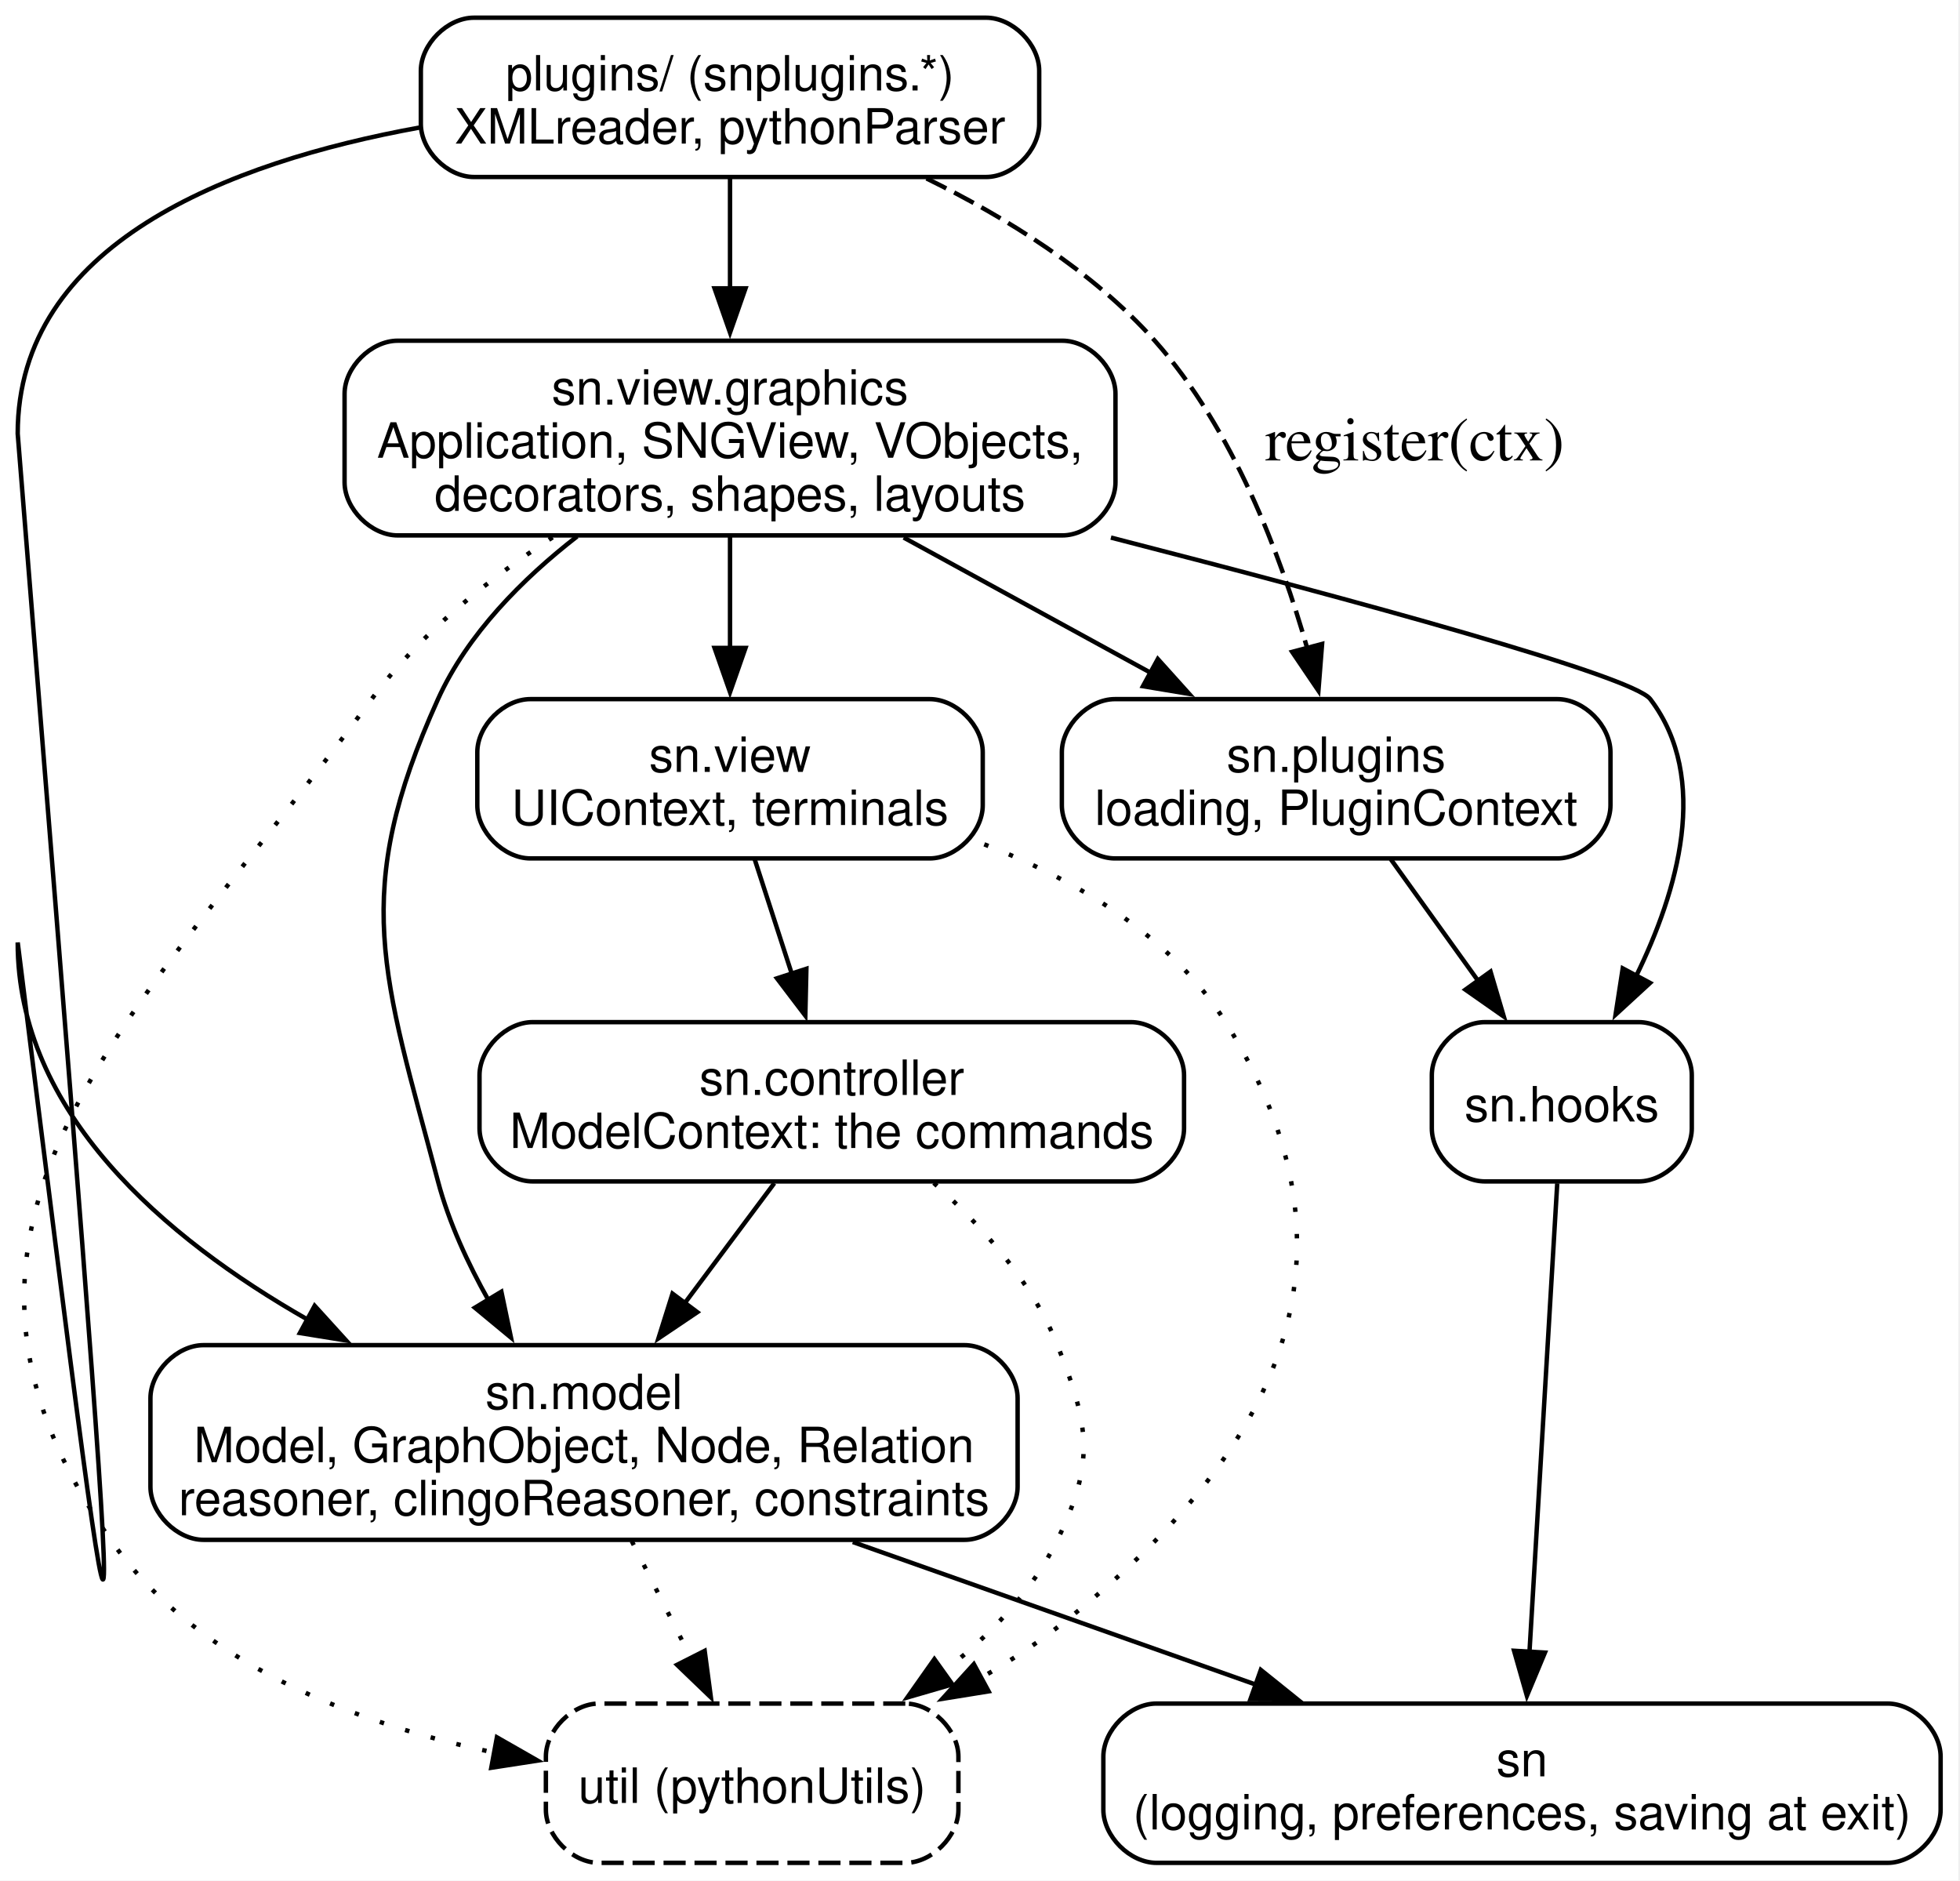
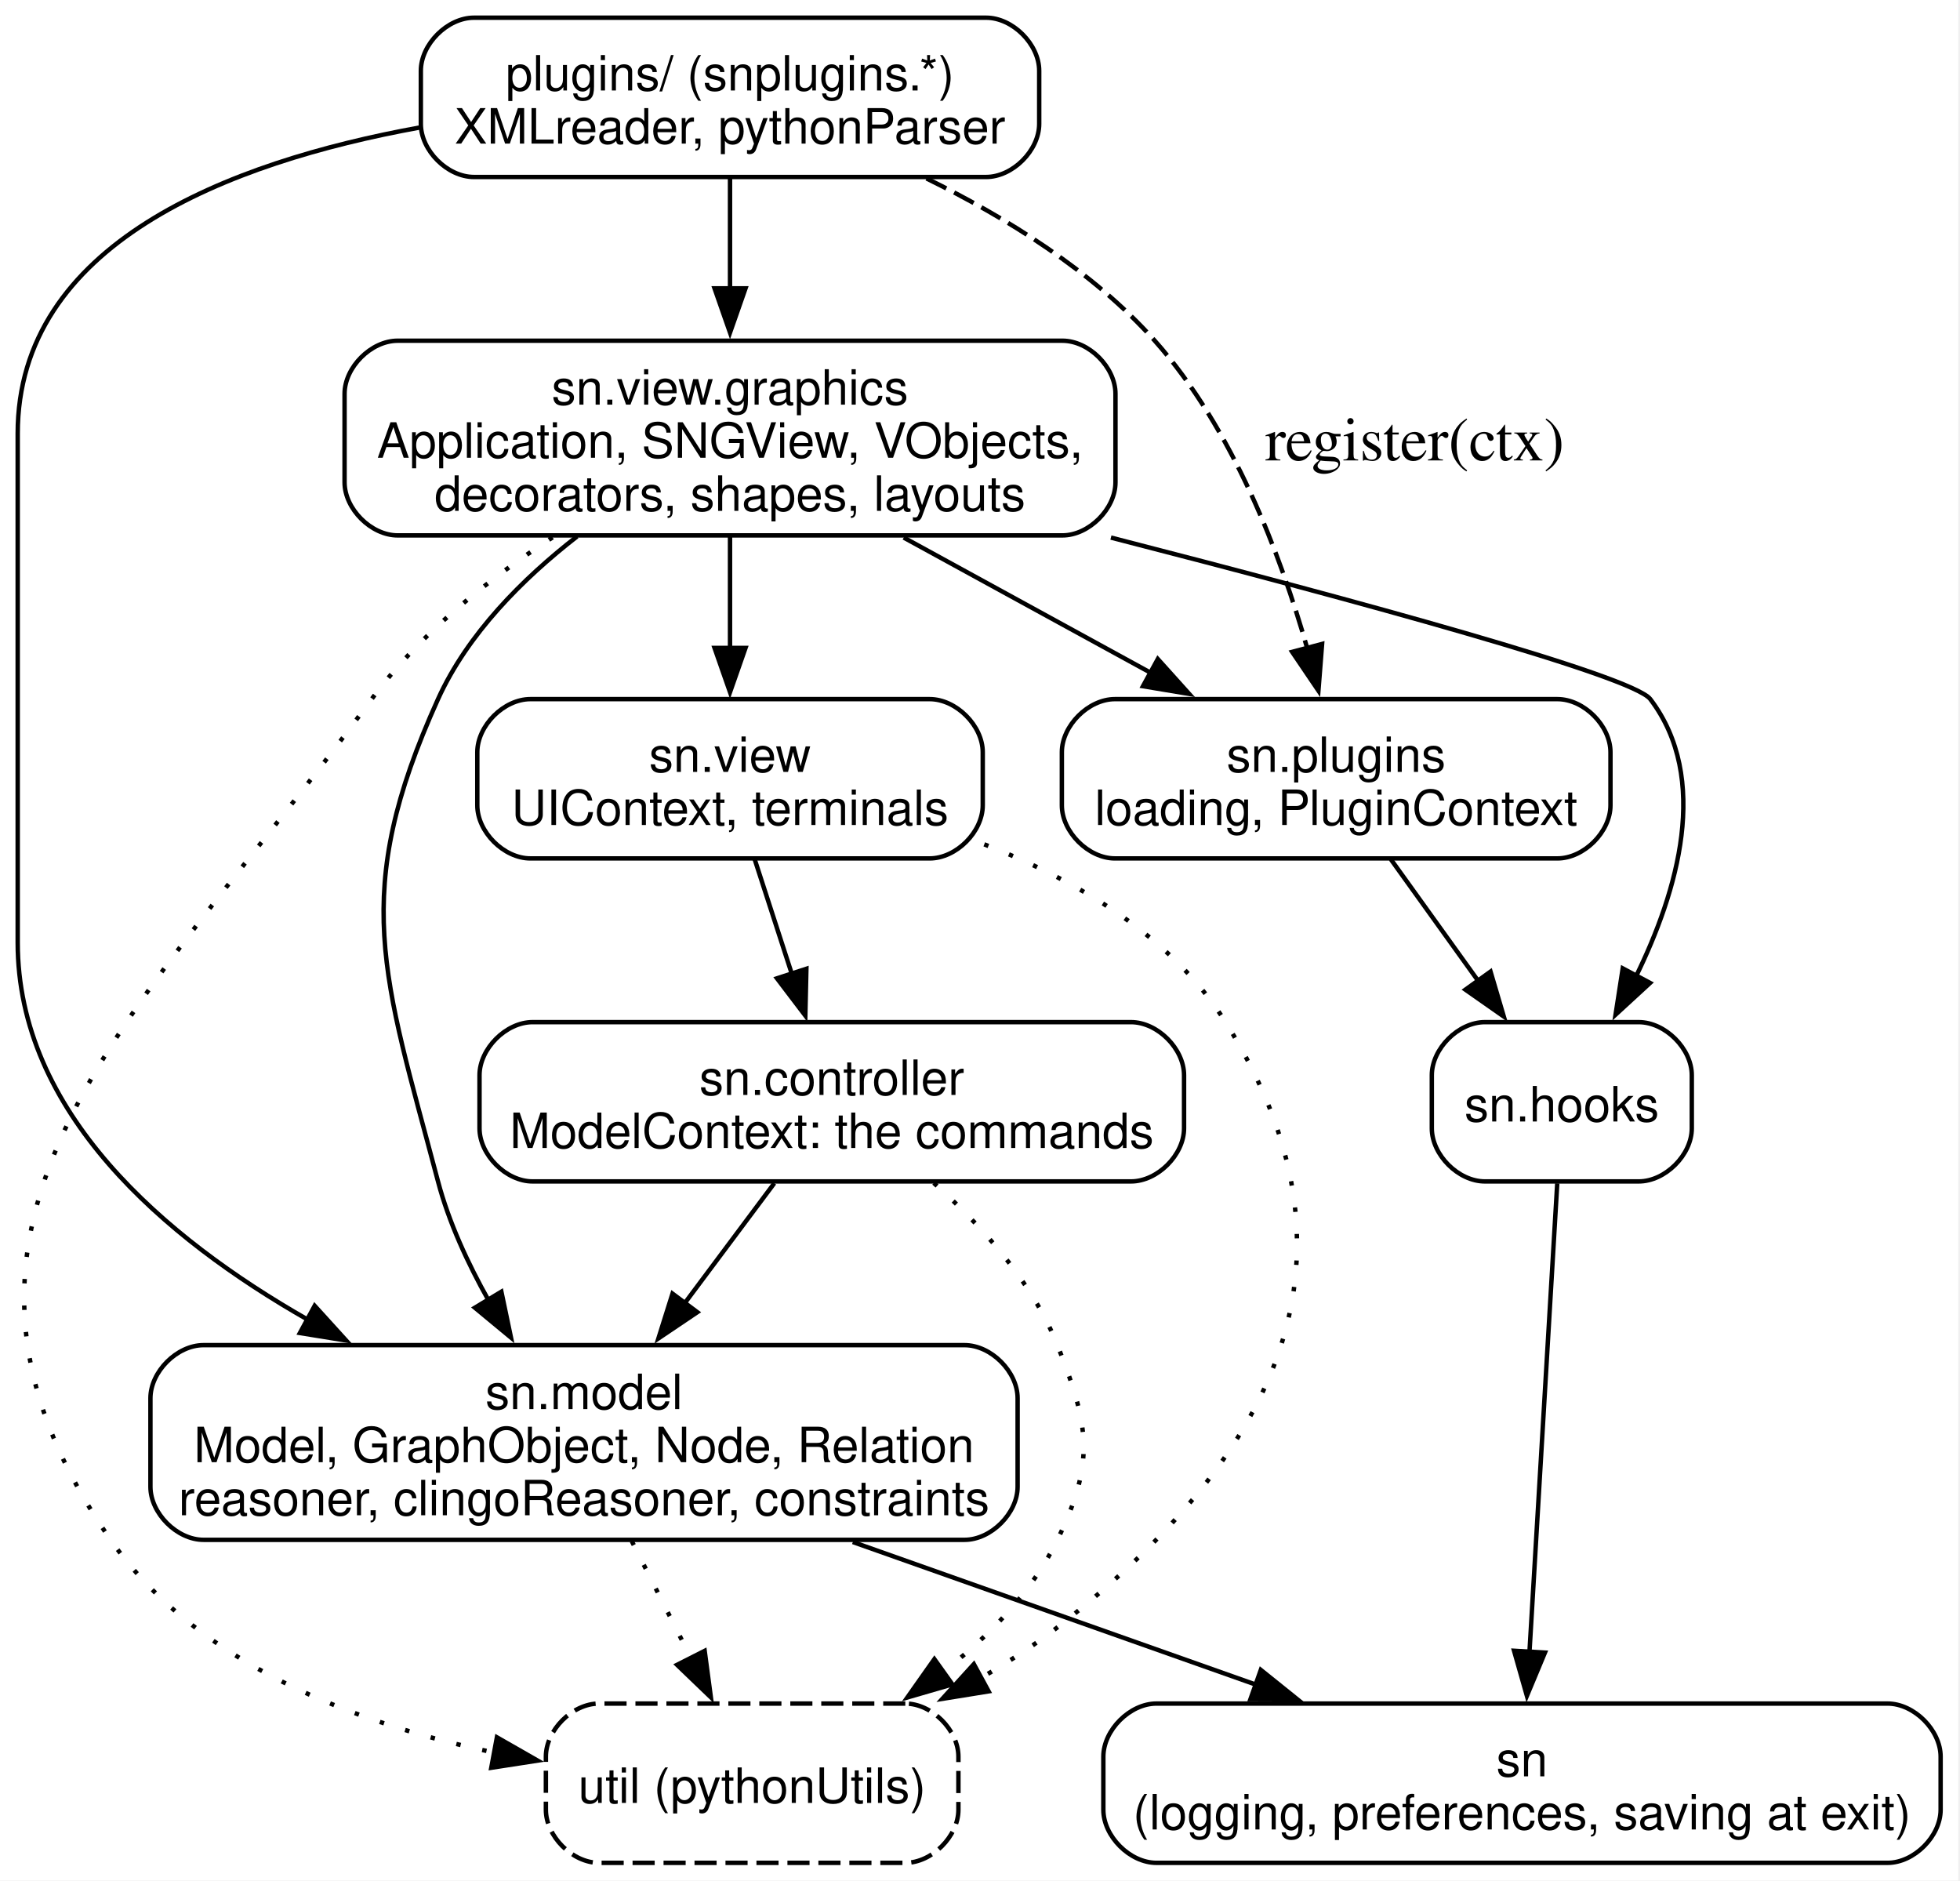
<svg xmlns="http://www.w3.org/2000/svg" width="443pt" height="425pt" viewBox="0.00 0.00 443.00 425.00">
  <g id="graph0" class="graph" transform="scale(1 1) rotate(0) translate(4 421)">
    <polygon fill="white" stroke="none" points="-4,4 -4,-421 438.62,-421 438.62,4 -4,4" />
    <g id="node1" class="node">
      <path fill="none" stroke="black" d="M422.62,-36C422.62,-36 257.38,-36 257.38,-36 251.38,-36 245.38,-30 245.38,-24 245.38,-24 245.38,-12 245.38,-12 245.38,-6 251.38,0 257.38,0 257.38,0 422.62,0 422.62,0 428.62,0 434.62,-6 434.62,-12 434.62,-12 434.62,-24 434.62,-24 434.62,-30 428.62,-36 422.62,-36" />
      <text xml:space="preserve" text-anchor="middle" x="340" y="-19.55" font-family="Helvetica,sans-Serif" font-size="11.00">sn</text>
      <text xml:space="preserve" text-anchor="middle" x="340" y="-7.55" font-family="Helvetica,sans-Serif" font-size="11.00">(logging, preferences, saving at exit)</text>
    </g>
    <g id="node2" class="node">
      <path fill="none" stroke="black" d="M214,-117C214,-117 42,-117 42,-117 36,-117 30,-111 30,-105 30,-105 30,-85 30,-85 30,-79 36,-73 42,-73 42,-73 214,-73 214,-73 220,-73 226,-79 226,-85 226,-85 226,-105 226,-105 226,-111 220,-117 214,-117" />
      <text xml:space="preserve" text-anchor="middle" x="128" y="-102.55" font-family="Helvetica,sans-Serif" font-size="11.00">sn.model</text>
      <text xml:space="preserve" text-anchor="middle" x="128" y="-90.55" font-family="Helvetica,sans-Serif" font-size="11.00">Model, GraphObject, Node, Relation</text>
      <text xml:space="preserve" text-anchor="middle" x="128" y="-78.55" font-family="Helvetica,sans-Serif" font-size="11.00">reasoner, clingoReasoner, constraints</text>
    </g>
    <g id="edge4" class="edge">
      <path fill="none" stroke="black" d="M188.75,-72.51C217.39,-62.38 251.46,-50.32 280.01,-40.22" />
      <polygon fill="black" stroke="black" points="280.97,-43.6 289.23,-36.96 278.63,-37 280.97,-43.6" />
    </g>
    <g id="node9" class="node">
      <path fill="none" stroke="black" stroke-dasharray="5,2" d="M200.62,-36C200.62,-36 131.38,-36 131.38,-36 125.38,-36 119.38,-30 119.38,-24 119.38,-24 119.38,-12 119.38,-12 119.38,-6 125.38,0 131.38,0 131.38,0 200.62,0 200.62,0 206.62,0 212.62,-6 212.62,-12 212.62,-12 212.62,-24 212.62,-24 212.62,-30 206.62,-36 200.62,-36" />
      <text xml:space="preserve" text-anchor="middle" x="166" y="-13.55" font-family="Helvetica,sans-Serif" font-size="11.00">util (pythonUtils)</text>
    </g>
    <g id="edge13" class="edge">
      <path fill="none" stroke="black" stroke-dasharray="1,5" d="M138.79,-72.71C142.97,-64.46 147.81,-54.91 152.23,-46.17" />
      <polygon fill="black" stroke="black" points="155.27,-47.91 156.67,-37.41 149.03,-44.75 155.27,-47.91" />
    </g>
    <g id="node3" class="node">
      <path fill="none" stroke="black" d="M251.62,-190C251.62,-190 116.38,-190 116.38,-190 110.38,-190 104.38,-184 104.38,-178 104.38,-178 104.38,-166 104.38,-166 104.38,-160 110.38,-154 116.38,-154 116.38,-154 251.62,-154 251.62,-154 257.62,-154 263.62,-160 263.62,-166 263.62,-166 263.62,-178 263.62,-178 263.62,-184 257.62,-190 251.62,-190" />
      <text xml:space="preserve" text-anchor="middle" x="184" y="-173.55" font-family="Helvetica,sans-Serif" font-size="11.00">sn.controller</text>
      <text xml:space="preserve" text-anchor="middle" x="184" y="-161.55" font-family="Helvetica,sans-Serif" font-size="11.00">ModelContext: the commands</text>
    </g>
    <g id="edge3" class="edge">
      <path fill="none" stroke="black" d="M171.01,-153.6C164.95,-145.49 157.56,-135.59 150.63,-126.31" />
      <polygon fill="black" stroke="black" points="153.61,-124.45 144.82,-118.53 148,-128.64 153.61,-124.45" />
    </g>
    <g id="edge14" class="edge">
      <path fill="none" stroke="black" stroke-dasharray="1,5" d="M207.05,-153.65C217.72,-144.14 229.28,-131.38 235,-117 242.22,-98.83 243.57,-90.58 235,-73 229.23,-61.15 219.46,-51.14 209.07,-43.08" />
      <polygon fill="black" stroke="black" points="211.26,-40.34 201.08,-37.38 207.19,-46.04 211.26,-40.34" />
    </g>
    <g id="node4" class="node">
      <path fill="none" stroke="black" d="M206.12,-263C206.12,-263 115.88,-263 115.88,-263 109.88,-263 103.88,-257 103.88,-251 103.88,-251 103.88,-239 103.88,-239 103.88,-233 109.88,-227 115.88,-227 115.88,-227 206.12,-227 206.12,-227 212.12,-227 218.12,-233 218.12,-239 218.12,-239 218.12,-251 218.12,-251 218.12,-257 212.12,-263 206.12,-263" />
      <text xml:space="preserve" text-anchor="middle" x="161" y="-246.55" font-family="Helvetica,sans-Serif" font-size="11.00">sn.view</text>
      <text xml:space="preserve" text-anchor="middle" x="161" y="-234.55" font-family="Helvetica,sans-Serif" font-size="11.00">UIContext, terminals</text>
    </g>
    <g id="edge2" class="edge">
      <path fill="none" stroke="black" d="M166.57,-226.81C169.08,-219.05 172.12,-209.68 174.95,-200.95" />
      <polygon fill="black" stroke="black" points="178.26,-202.06 178.02,-191.47 171.61,-199.9 178.26,-202.06" />
    </g>
    <g id="edge15" class="edge">
      <path fill="none" stroke="black" stroke-dasharray="1,5" d="M218.47,-230.18C239.34,-222.08 260.77,-209.47 273,-190 306.32,-136.95 285.21,-92.77 236,-54 230.4,-49.59 224.15,-45.51 217.75,-41.82" />
      <polygon fill="black" stroke="black" points="219.45,-38.76 208.99,-37.07 216.11,-44.91 219.45,-38.76" />
    </g>
    <g id="node5" class="node">
      <path fill="none" stroke="black" d="M236.12,-344C236.12,-344 85.88,-344 85.88,-344 79.88,-344 73.88,-338 73.88,-332 73.88,-332 73.88,-312 73.88,-312 73.88,-306 79.88,-300 85.88,-300 85.88,-300 236.12,-300 236.12,-300 242.12,-300 248.12,-306 248.12,-312 248.12,-312 248.12,-332 248.12,-332 248.12,-338 242.12,-344 236.12,-344" />
      <text xml:space="preserve" text-anchor="middle" x="161" y="-329.55" font-family="Helvetica,sans-Serif" font-size="11.00">sn.view.graphics</text>
      <text xml:space="preserve" text-anchor="middle" x="161" y="-317.55" font-family="Helvetica,sans-Serif" font-size="11.00">Application, SNGView, VObjects,</text>
      <text xml:space="preserve" text-anchor="middle" x="161" y="-305.55" font-family="Helvetica,sans-Serif" font-size="11.00">decorators, shapes, layouts</text>
    </g>
    <g id="edge5" class="edge">
      <path fill="none" stroke="black" d="M126.44,-299.77C114.13,-290.21 101.67,-277.73 95,-263 75.03,-218.86 82.61,-200.83 95,-154 97.44,-144.76 101.74,-135.46 106.44,-127.09" />
      <polygon fill="black" stroke="black" points="109.32,-129.08 111.49,-118.71 103.33,-125.46 109.32,-129.08" />
    </g>
    <g id="edge1" class="edge">
      <path fill="none" stroke="black" d="M161,-299.71C161,-291.82 161,-282.75 161,-274.33" />
      <polygon fill="black" stroke="black" points="164.5,-274.57 161,-264.57 157.5,-274.57 164.5,-274.57" />
    </g>
    <g id="node6" class="node">
      <path fill="none" stroke="black" d="M348,-263C348,-263 248,-263 248,-263 242,-263 236,-257 236,-251 236,-251 236,-239 236,-239 236,-233 242,-227 248,-227 248,-227 348,-227 348,-227 354,-227 360,-233 360,-239 360,-239 360,-251 360,-251 360,-257 354,-263 348,-263" />
      <text xml:space="preserve" text-anchor="middle" x="298" y="-246.55" font-family="Helvetica,sans-Serif" font-size="11.00">sn.plugins</text>
      <text xml:space="preserve" text-anchor="middle" x="298" y="-234.55" font-family="Helvetica,sans-Serif" font-size="11.00">loading, PluginContext</text>
    </g>
    <g id="edge8" class="edge">
      <path fill="none" stroke="black" d="M200.26,-299.51C217.71,-289.96 238.27,-278.7 256.03,-268.98" />
      <polygon fill="black" stroke="black" points="257.69,-272.06 264.78,-264.18 254.33,-265.92 257.69,-272.06" />
    </g>
    <g id="node8" class="node">
      <path fill="none" stroke="black" d="M366.38,-190C366.38,-190 331.62,-190 331.62,-190 325.62,-190 319.62,-184 319.62,-178 319.62,-178 319.62,-166 319.62,-166 319.62,-160 325.62,-154 331.62,-154 331.62,-154 366.38,-154 366.38,-154 372.38,-154 378.38,-160 378.38,-166 378.38,-166 378.38,-178 378.38,-178 378.38,-184 372.38,-190 366.38,-190" />
      <text xml:space="preserve" text-anchor="middle" x="349" y="-167.55" font-family="Helvetica,sans-Serif" font-size="11.00">sn.hooks</text>
    </g>
    <g id="edge6" class="edge">
      <path fill="none" stroke="black" d="M247.09,-299.51C302.53,-285.26 365.01,-268.25 369,-263 382.64,-245.04 375.2,-219.58 365.76,-200.32" />
      <polygon fill="black" stroke="black" points="368.95,-198.86 361.15,-191.69 362.77,-202.15 368.95,-198.86" />
    </g>
    <g id="edge16" class="edge">
      <path fill="none" stroke="black" stroke-dasharray="1,5" d="M120.9,-299.56C106.29,-290.04 90.73,-277.65 80,-263 27.75,-191.67 -29.45,-145.62 21,-73 40.52,-44.9 76.5,-31.4 107.74,-24.92" />
      <polygon fill="black" stroke="black" points="108.31,-28.37 117.51,-23.11 107.04,-21.49 108.31,-28.37" />
    </g>
    <g id="edge9" class="edge">
      <path fill="none" stroke="black" d="M310.35,-226.81C316.3,-218.53 323.56,-208.41 330.19,-199.19" />
      <polygon fill="black" stroke="black" points="332.89,-201.42 335.89,-191.26 327.21,-197.34 332.89,-201.42" />
    </g>
    <g id="node7" class="node">
      <path fill="none" stroke="black" d="M218.88,-417C218.88,-417 103.12,-417 103.12,-417 97.12,-417 91.12,-411 91.12,-405 91.12,-405 91.12,-393 91.12,-393 91.12,-387 97.12,-381 103.12,-381 103.12,-381 218.88,-381 218.88,-381 224.88,-381 230.88,-387 230.88,-393 230.88,-393 230.88,-405 230.88,-405 230.88,-411 224.88,-417 218.88,-417" />
      <text xml:space="preserve" text-anchor="middle" x="161" y="-400.55" font-family="Helvetica,sans-Serif" font-size="11.00">plugins/ (snplugins.*)</text>
      <text xml:space="preserve" text-anchor="middle" x="161" y="-388.55" font-family="Helvetica,sans-Serif" font-size="11.00">XMLreader, pythonParser</text>
    </g>
    <g id="edge12" class="edge">
-       <path fill="none" stroke="black" d="M90.85,-392.18C47.47,-384.29 0,-365.86 0,-323 26,0 26,0 0,-208 0,-169.6 33.03,-141.31 65.54,-122.77" />
+       <path fill="none" stroke="black" d="M90.85,-392.18C47.47,-384.29 0,-365.86 0,-323 0,-323 0,-323 0,-208 0,-169.6 33.03,-141.31 65.54,-122.77" />
      <polygon fill="black" stroke="black" points="67.12,-125.89 74.24,-118.05 63.78,-119.74 67.12,-125.89" />
    </g>
    <g id="edge11" class="edge">
      <path fill="none" stroke="black" d="M161,-380.6C161,-373.17 161,-364.23 161,-355.64" />
      <polygon fill="black" stroke="black" points="164.5,-355.83 161,-345.83 157.5,-355.83 164.5,-355.83" />
    </g>
    <g id="edge10" class="edge">
      <path fill="none" stroke="black" stroke-dasharray="5,2" d="M205.41,-380.67C223.32,-371.89 243.01,-359.71 257,-344 274.69,-324.12 285.46,-295.52 291.5,-274.35" />
      <polygon fill="black" stroke="black" points="294.82,-275.47 293.99,-264.91 288.05,-273.68 294.82,-275.47" />
      <text xml:space="preserve" text-anchor="middle" x="315.77" y="-316.95" font-family="Times,serif" font-size="14.00">register(ctx)</text>
    </g>
    <g id="edge7" class="edge">
      <path fill="none" stroke="black" d="M347.97,-153.56C346.43,-127.68 343.54,-78.8 341.69,-47.62" />
      <polygon fill="black" stroke="black" points="345.19,-47.52 341.11,-37.74 338.21,-47.93 345.19,-47.52" />
    </g>
  </g>
</svg>
